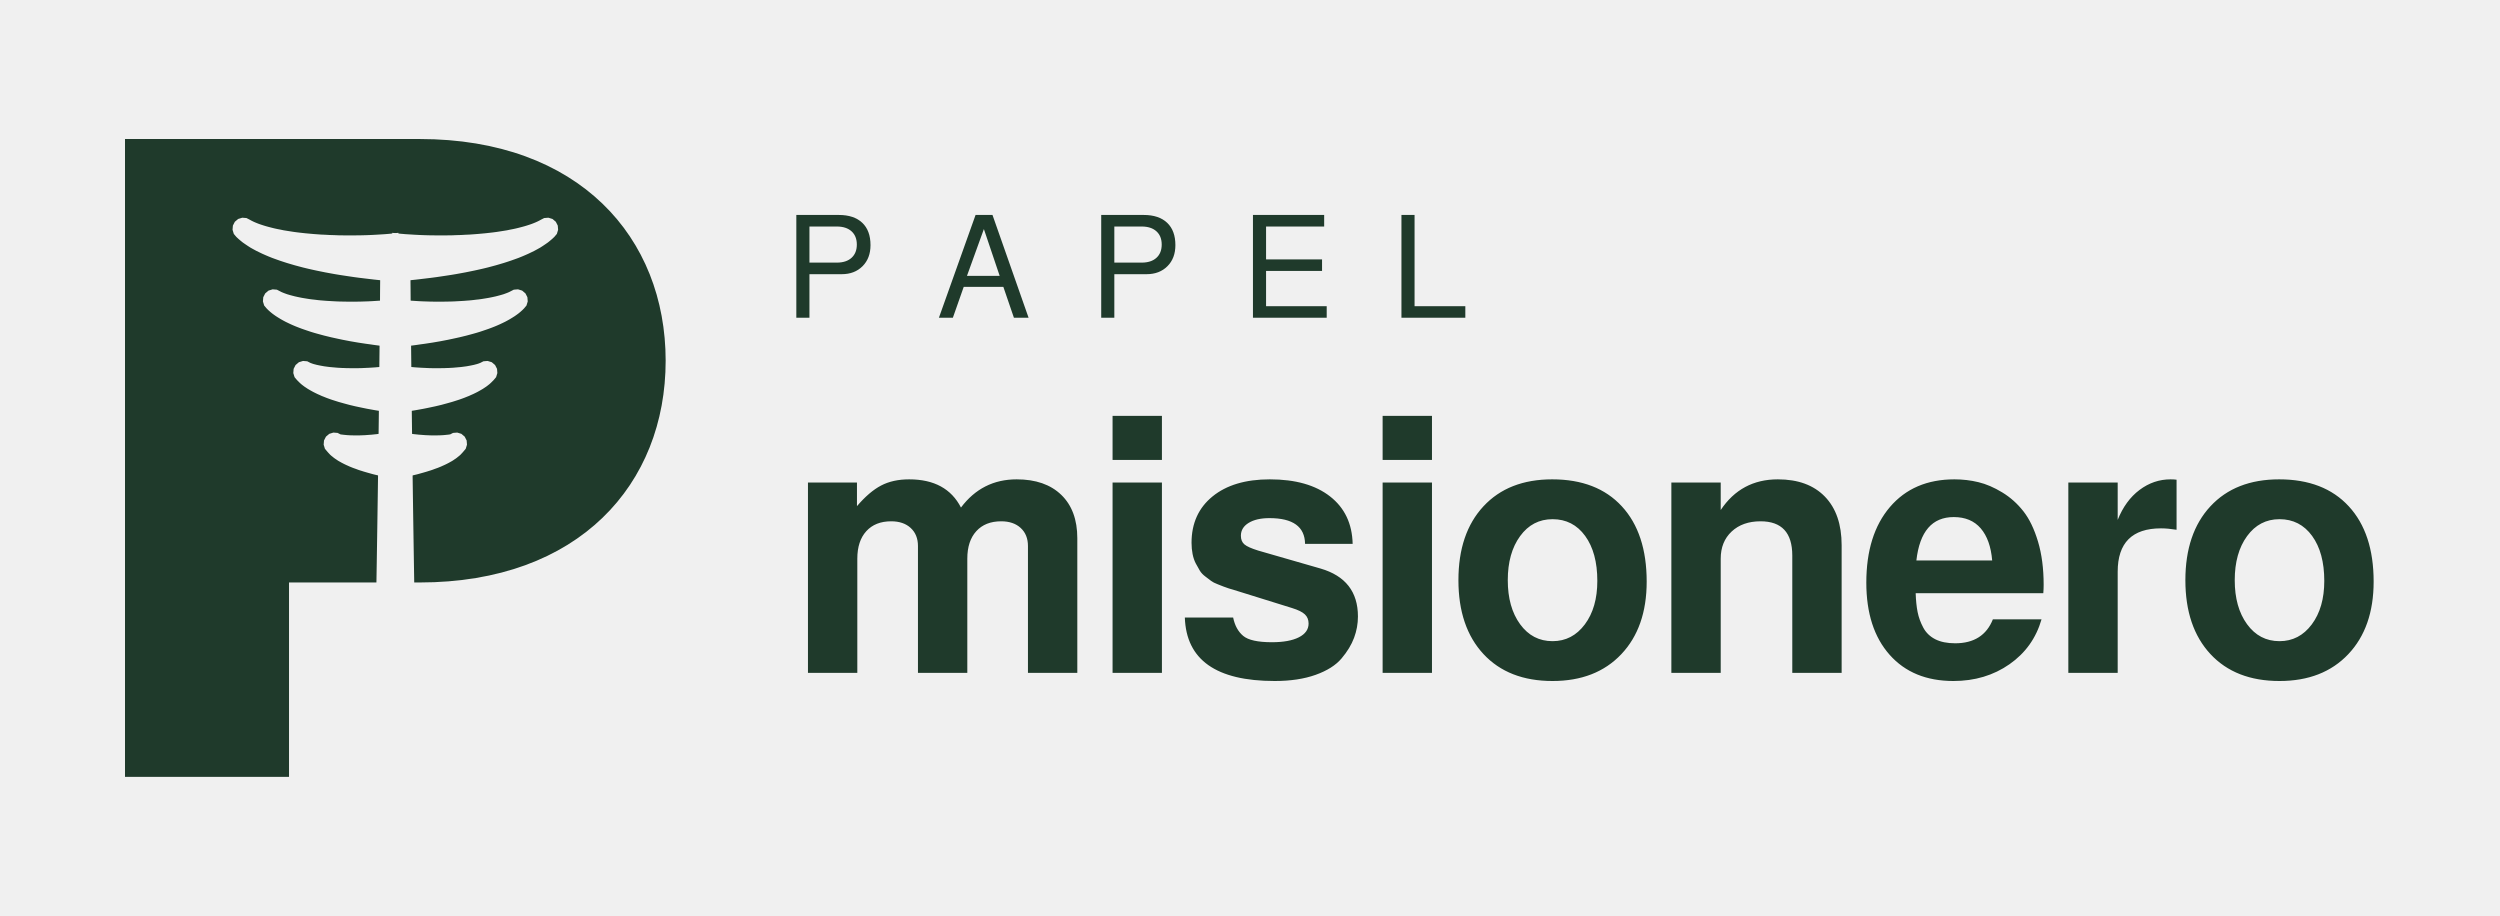
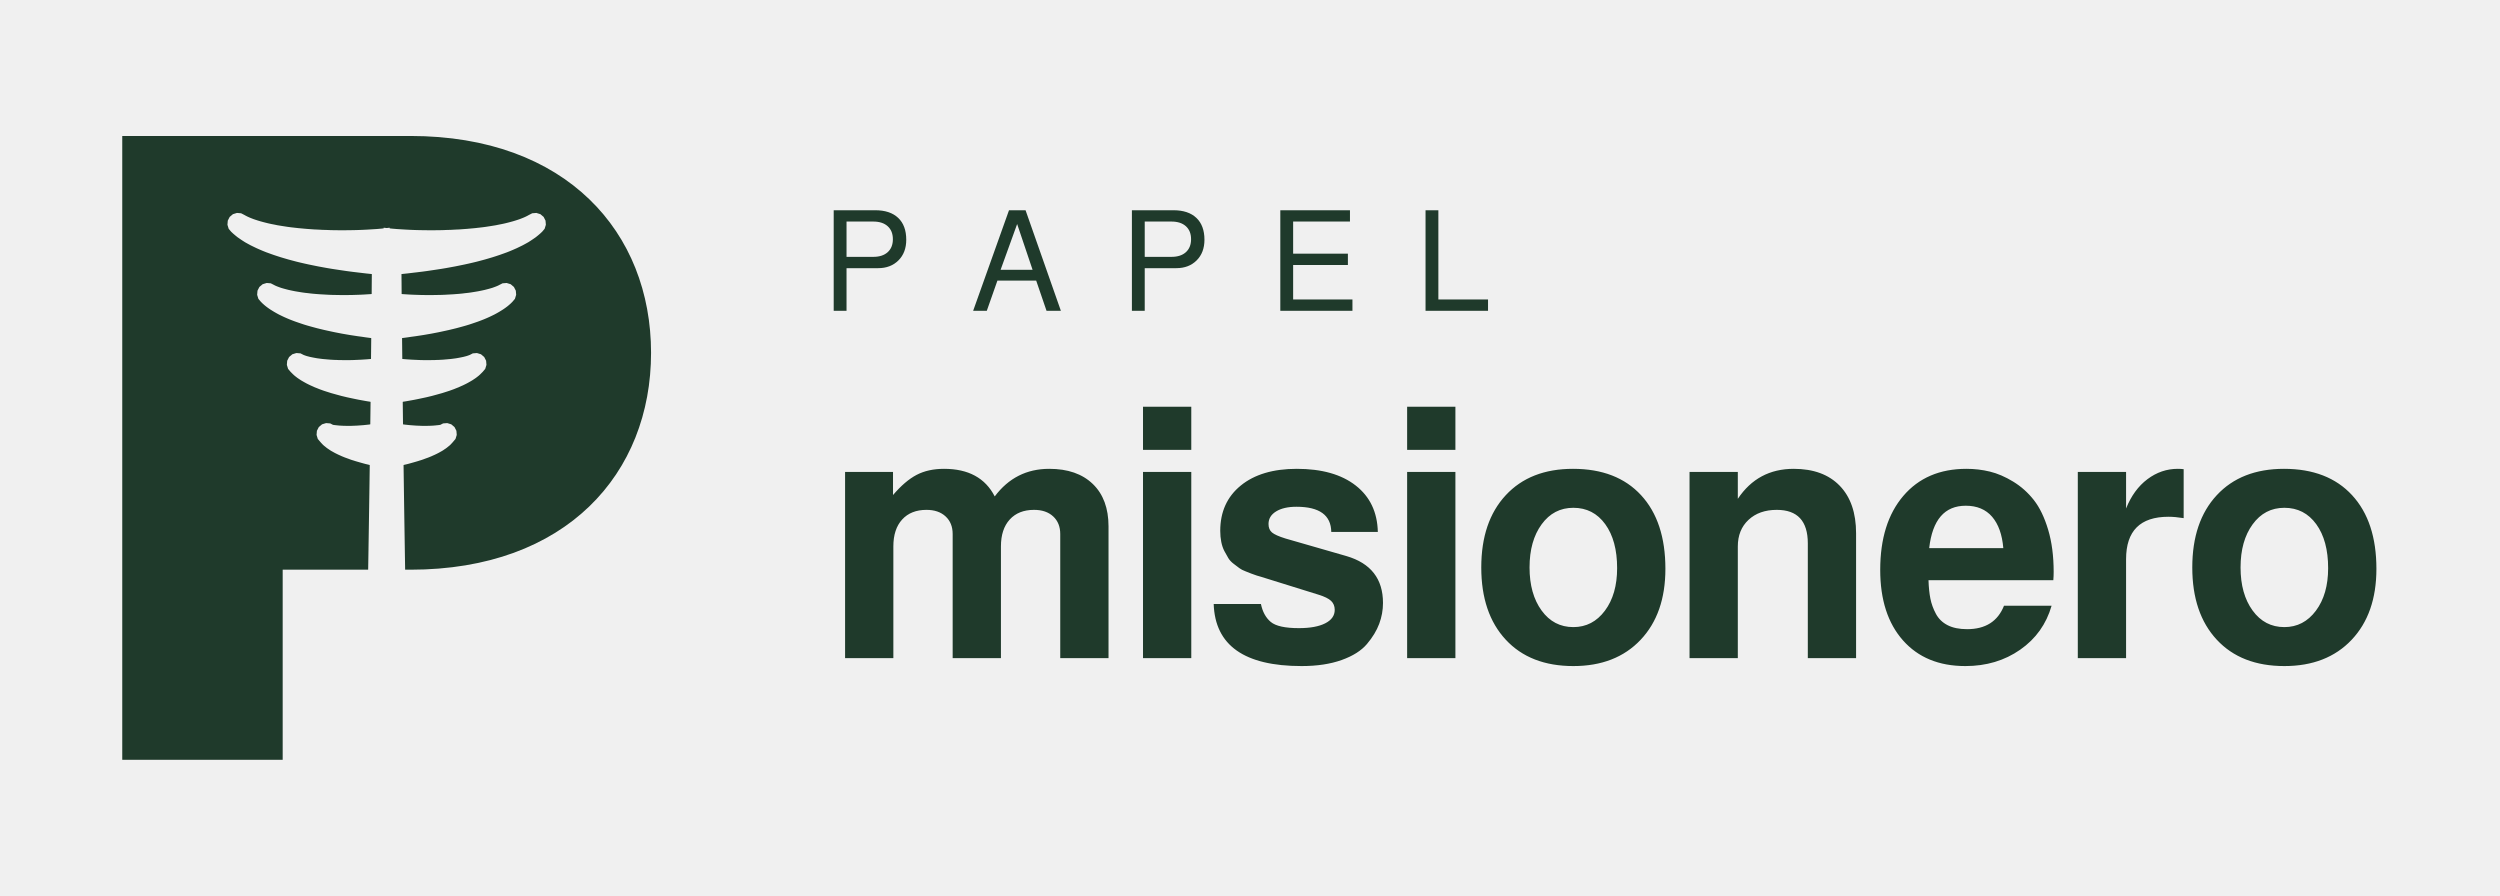
- <svg xmlns="http://www.w3.org/2000/svg" viewBox="0 0 535 196" width="535" height="196">
+ <svg xmlns="http://www.w3.org/2000/svg" viewBox="0 0 547 196" width="547" height="196">
  <g transform="translate(4 20) scale(1.3)">
    <mask id="iA41F3A2B" maskUnits="userSpaceOnUse" x="0" y="0" width="120" height="120">
      <g fill="#fff" stroke="#fff">
        <path d="M18 112 V8 H66 C92 8 106 24 106 44 C106 64 92 80 66 80 H44 V112 Z" />
      </g>
      <g fill="#000" stroke="#000">
        <path d="M62.00 23.50 L61.19 23.59 L60.37 23.66 L59.57 23.71 L58.77 23.76 L57.97 23.80 L57.18 23.83 L56.40 23.85 L55.63 23.86 L54.86 23.87 L54.11 23.87 L53.36 23.86 L52.62 23.85 L51.89 23.82 L51.17 23.80 L50.46 23.76 L49.76 23.73 L49.08 23.68 L48.41 23.63 L47.75 23.57 L47.10 23.51 L46.47 23.44 L45.86 23.37 L45.25 23.29 L44.67 23.20 L44.10 23.11 L43.54 23.02 L43.01 22.91 L42.49 22.81 L41.99 22.70 L41.50 22.58 L41.04 22.46 L40.60 22.34 L40.17 22.21 L39.77 22.08 L39.39 21.95 L39.03 21.81 L38.69 21.67 L38.38 21.53 L38.08 21.38 L37.81 21.23 L37.36 21.00 L36.86 20.96 L36.37 21.11 L35.98 21.44 L35.75 21.89 L35.71 22.39 L35.86 22.88 L36.19 23.27 L36.50 23.56 L36.84 23.85 L37.20 24.14 L37.59 24.41 L37.99 24.68 L38.41 24.95 L38.86 25.20 L39.32 25.45 L39.81 25.69 L40.31 25.93 L40.83 26.16 L41.37 26.39 L41.92 26.61 L42.50 26.82 L43.09 27.03 L43.69 27.23 L44.31 27.43 L44.95 27.62 L45.60 27.81 L46.27 27.99 L46.95 28.17 L47.65 28.34 L48.35 28.50 L49.08 28.66 L49.81 28.81 L50.55 28.96 L51.31 29.10 L52.08 29.24 L52.86 29.37 L53.64 29.49 L54.44 29.61 L55.25 29.73 L56.07 29.84 L56.89 29.94 L57.73 30.04 L58.57 30.14 L59.42 30.23 L60.27 30.31 L61.13 30.40 L62.00 30.50 Z" />
        <path d="M62.00 30.50 L62.87 30.40 L63.73 30.31 L64.58 30.23 L65.43 30.14 L66.27 30.04 L67.11 29.94 L67.93 29.84 L68.75 29.73 L69.56 29.61 L70.36 29.49 L71.14 29.37 L71.92 29.24 L72.69 29.10 L73.45 28.96 L74.19 28.81 L74.92 28.66 L75.65 28.50 L76.35 28.34 L77.05 28.17 L77.73 27.99 L78.40 27.81 L79.05 27.62 L79.69 27.43 L80.31 27.23 L80.91 27.03 L81.50 26.82 L82.08 26.61 L82.63 26.39 L83.17 26.16 L83.69 25.93 L84.19 25.69 L84.68 25.45 L85.14 25.20 L85.59 24.95 L86.01 24.68 L86.41 24.41 L86.80 24.14 L87.16 23.85 L87.50 23.56 L87.81 23.27 L88.14 22.88 L88.29 22.39 L88.25 21.89 L88.02 21.44 L87.63 21.11 L87.14 20.96 L86.64 21.00 L86.19 21.23 L85.92 21.38 L85.62 21.53 L85.31 21.67 L84.97 21.81 L84.61 21.95 L84.23 22.08 L83.83 22.21 L83.40 22.34 L82.96 22.46 L82.50 22.58 L82.01 22.70 L81.51 22.81 L80.99 22.91 L80.46 23.02 L79.90 23.11 L79.33 23.20 L78.75 23.29 L78.14 23.37 L77.53 23.44 L76.90 23.51 L76.25 23.57 L75.59 23.63 L74.92 23.68 L74.24 23.73 L73.54 23.76 L72.83 23.80 L72.11 23.82 L71.38 23.85 L70.64 23.86 L69.89 23.87 L69.14 23.87 L68.37 23.86 L67.60 23.85 L66.82 23.83 L66.03 23.80 L65.23 23.76 L64.43 23.71 L63.63 23.66 L62.81 23.59 L62.00 23.50 Z" />
        <path d="M62.00 34.34 L61.35 34.43 L60.71 34.50 L60.07 34.56 L59.43 34.61 L58.80 34.65 L58.18 34.69 L57.56 34.72 L56.94 34.74 L56.33 34.76 L55.73 34.77 L55.14 34.78 L54.55 34.78 L53.97 34.77 L53.40 34.76 L52.83 34.75 L52.28 34.73 L51.74 34.70 L51.20 34.67 L50.68 34.64 L50.17 34.60 L49.66 34.56 L49.17 34.51 L48.70 34.45 L48.23 34.40 L47.78 34.34 L47.34 34.27 L46.91 34.20 L46.50 34.13 L46.10 34.05 L45.72 33.97 L45.36 33.89 L45.01 33.80 L44.67 33.71 L44.35 33.62 L44.05 33.53 L43.77 33.43 L43.50 33.33 L43.25 33.23 L43.02 33.13 L42.81 33.02 L42.36 32.79 L41.86 32.75 L41.37 32.90 L40.98 33.23 L40.75 33.68 L40.71 34.18 L40.86 34.67 L41.19 35.06 L41.44 35.31 L41.72 35.56 L42.01 35.80 L42.32 36.03 L42.65 36.26 L43.00 36.48 L43.36 36.70 L43.73 36.91 L44.12 37.12 L44.53 37.32 L44.95 37.52 L45.38 37.71 L45.83 37.90 L46.29 38.08 L46.77 38.26 L47.26 38.43 L47.76 38.60 L48.27 38.77 L48.80 38.93 L49.33 39.08 L49.88 39.23 L50.44 39.38 L51.01 39.52 L51.59 39.66 L52.18 39.79 L52.78 39.92 L53.39 40.05 L54.01 40.17 L54.63 40.29 L55.27 40.40 L55.91 40.51 L56.56 40.61 L57.22 40.71 L57.89 40.80 L58.56 40.90 L59.23 40.99 L59.92 41.07 L60.61 41.16 L61.30 41.24 L62.00 41.34 Z" />
        <path d="M62.00 41.34 L62.70 41.24 L63.39 41.16 L64.08 41.07 L64.77 40.99 L65.44 40.90 L66.11 40.80 L66.78 40.71 L67.44 40.61 L68.09 40.51 L68.73 40.40 L69.37 40.29 L69.99 40.17 L70.61 40.05 L71.22 39.92 L71.82 39.79 L72.41 39.66 L72.99 39.52 L73.56 39.38 L74.12 39.23 L74.67 39.08 L75.20 38.93 L75.73 38.77 L76.24 38.60 L76.74 38.43 L77.23 38.26 L77.71 38.08 L78.17 37.90 L78.62 37.71 L79.05 37.52 L79.47 37.32 L79.88 37.12 L80.27 36.91 L80.64 36.70 L81.00 36.48 L81.35 36.26 L81.68 36.03 L81.99 35.80 L82.28 35.56 L82.56 35.31 L82.81 35.06 L83.14 34.67 L83.29 34.18 L83.25 33.68 L83.02 33.23 L82.63 32.90 L82.14 32.75 L81.64 32.79 L81.19 33.02 L80.98 33.13 L80.75 33.23 L80.50 33.33 L80.23 33.43 L79.95 33.53 L79.65 33.62 L79.33 33.71 L78.99 33.80 L78.64 33.89 L78.28 33.97 L77.90 34.05 L77.50 34.13 L77.09 34.20 L76.66 34.27 L76.22 34.34 L75.77 34.40 L75.30 34.45 L74.83 34.51 L74.34 34.56 L73.83 34.60 L73.32 34.64 L72.80 34.67 L72.26 34.70 L71.72 34.73 L71.17 34.75 L70.60 34.76 L70.03 34.77 L69.45 34.78 L68.86 34.78 L68.27 34.77 L67.67 34.76 L67.06 34.74 L66.44 34.72 L65.82 34.69 L65.20 34.65 L64.57 34.61 L63.93 34.56 L63.29 34.50 L62.65 34.43 L62.00 34.34 Z" />
        <path d="M62.00 45.18 L61.52 45.27 L61.05 45.34 L60.57 45.41 L60.10 45.46 L59.63 45.51 L59.17 45.55 L58.71 45.59 L58.25 45.62 L57.80 45.65 L57.36 45.67 L56.91 45.69 L56.48 45.71 L56.05 45.72 L55.62 45.73 L55.21 45.73 L54.80 45.73 L54.39 45.72 L54.00 45.72 L53.61 45.70 L53.23 45.69 L52.86 45.67 L52.49 45.65 L52.14 45.62 L51.80 45.59 L51.46 45.56 L51.14 45.53 L50.82 45.49 L50.52 45.45 L50.22 45.41 L49.94 45.36 L49.67 45.31 L49.41 45.26 L49.17 45.21 L48.93 45.16 L48.71 45.10 L48.51 45.05 L48.31 44.99 L48.13 44.93 L47.97 44.87 L47.81 44.81 L47.36 44.58 L46.86 44.54 L46.37 44.69 L45.98 45.02 L45.75 45.47 L45.71 45.97 L45.86 46.46 L46.19 46.85 L46.39 47.05 L46.60 47.26 L46.82 47.46 L47.06 47.65 L47.31 47.84 L47.58 48.02 L47.85 48.20 L48.14 48.37 L48.44 48.54 L48.75 48.71 L49.07 48.87 L49.40 49.03 L49.74 49.18 L50.09 49.34 L50.45 49.48 L50.82 49.63 L51.20 49.77 L51.59 49.91 L51.99 50.04 L52.40 50.17 L52.81 50.30 L53.24 50.42 L53.67 50.54 L54.11 50.66 L54.55 50.78 L55.01 50.89 L55.47 51.00 L55.94 51.10 L56.41 51.20 L56.89 51.30 L57.38 51.40 L57.87 51.49 L58.37 51.58 L58.88 51.67 L59.39 51.75 L59.90 51.84 L60.42 51.92 L60.94 52.00 L61.47 52.08 L62.00 52.18 Z" />
        <path d="M62.00 52.18 L62.53 52.08 L63.06 52.00 L63.58 51.92 L64.10 51.84 L64.61 51.75 L65.12 51.67 L65.63 51.58 L66.13 51.49 L66.62 51.40 L67.11 51.30 L67.59 51.20 L68.06 51.10 L68.53 51.00 L68.99 50.89 L69.45 50.78 L69.89 50.66 L70.33 50.54 L70.76 50.42 L71.19 50.30 L71.60 50.17 L72.01 50.04 L72.41 49.91 L72.80 49.77 L73.18 49.63 L73.55 49.48 L73.91 49.34 L74.26 49.18 L74.60 49.03 L74.93 48.87 L75.25 48.71 L75.56 48.54 L75.86 48.37 L76.15 48.20 L76.42 48.02 L76.69 47.84 L76.94 47.65 L77.18 47.46 L77.40 47.26 L77.61 47.05 L77.81 46.85 L78.14 46.46 L78.29 45.97 L78.25 45.47 L78.02 45.02 L77.63 44.69 L77.14 44.54 L76.64 44.58 L76.19 44.81 L76.03 44.87 L75.87 44.93 L75.69 44.99 L75.49 45.05 L75.29 45.10 L75.07 45.16 L74.83 45.21 L74.59 45.26 L74.33 45.31 L74.06 45.36 L73.78 45.41 L73.48 45.45 L73.18 45.49 L72.86 45.53 L72.54 45.56 L72.20 45.59 L71.86 45.62 L71.51 45.65 L71.14 45.67 L70.77 45.69 L70.39 45.70 L70.00 45.72 L69.61 45.72 L69.20 45.73 L68.79 45.73 L68.38 45.73 L67.95 45.72 L67.52 45.71 L67.09 45.69 L66.64 45.67 L66.20 45.65 L65.75 45.62 L65.29 45.59 L64.83 45.55 L64.37 45.51 L63.90 45.46 L63.43 45.41 L62.95 45.34 L62.48 45.27 L62.00 45.18 Z" />
        <path d="M62.00 56.02 L61.69 56.11 L61.38 56.19 L61.07 56.25 L60.77 56.31 L60.46 56.37 L60.16 56.42 L59.86 56.46 L59.57 56.50 L59.27 56.54 L58.98 56.58 L58.69 56.61 L58.41 56.64 L58.13 56.67 L57.85 56.69 L57.58 56.71 L57.31 56.73 L57.05 56.75 L56.79 56.76 L56.54 56.77 L56.29 56.78 L56.05 56.79 L55.81 56.79 L55.58 56.79 L55.36 56.79 L55.14 56.79 L54.93 56.78 L54.73 56.78 L54.53 56.77 L54.34 56.76 L54.16 56.75 L53.99 56.74 L53.82 56.72 L53.66 56.71 L53.52 56.69 L53.38 56.68 L53.24 56.66 L53.12 56.65 L53.01 56.63 L52.91 56.62 L52.81 56.60 L52.36 56.37 L51.86 56.33 L51.37 56.48 L50.98 56.81 L50.75 57.26 L50.71 57.76 L50.86 58.25 L51.19 58.64 L51.33 58.80 L51.48 58.96 L51.63 59.12 L51.80 59.27 L51.98 59.41 L52.16 59.56 L52.35 59.70 L52.55 59.83 L52.75 59.97 L52.96 60.10 L53.18 60.22 L53.41 60.35 L53.64 60.47 L53.88 60.59 L54.13 60.71 L54.38 60.82 L54.64 60.94 L54.91 61.05 L55.18 61.16 L55.46 61.26 L55.74 61.36 L56.03 61.47 L56.32 61.57 L56.62 61.66 L56.93 61.76 L57.24 61.85 L57.55 61.94 L57.87 62.03 L58.19 62.12 L58.52 62.21 L58.85 62.29 L59.19 62.37 L59.53 62.45 L59.87 62.53 L60.22 62.61 L60.57 62.69 L60.92 62.76 L61.28 62.84 L61.64 62.92 L62.00 63.02 Z" />
        <path d="M62.00 63.02 L62.36 62.92 L62.72 62.84 L63.08 62.76 L63.43 62.69 L63.78 62.61 L64.13 62.53 L64.47 62.45 L64.81 62.37 L65.15 62.29 L65.48 62.21 L65.81 62.12 L66.13 62.03 L66.45 61.94 L66.76 61.85 L67.07 61.76 L67.38 61.66 L67.68 61.57 L67.97 61.47 L68.26 61.36 L68.54 61.26 L68.82 61.16 L69.09 61.05 L69.36 60.94 L69.62 60.82 L69.87 60.71 L70.12 60.59 L70.36 60.47 L70.59 60.35 L70.82 60.22 L71.04 60.10 L71.25 59.97 L71.45 59.83 L71.65 59.70 L71.84 59.56 L72.02 59.41 L72.20 59.27 L72.37 59.12 L72.52 58.96 L72.67 58.80 L72.81 58.64 L73.14 58.25 L73.29 57.76 L73.25 57.26 L73.02 56.81 L72.63 56.48 L72.14 56.33 L71.64 56.37 L71.19 56.60 L71.09 56.62 L70.99 56.63 L70.88 56.65 L70.76 56.66 L70.62 56.68 L70.48 56.69 L70.34 56.71 L70.18 56.72 L70.01 56.74 L69.84 56.75 L69.66 56.76 L69.47 56.77 L69.27 56.78 L69.07 56.78 L68.86 56.79 L68.64 56.79 L68.42 56.79 L68.19 56.79 L67.95 56.79 L67.71 56.78 L67.46 56.77 L67.21 56.76 L66.95 56.75 L66.69 56.73 L66.42 56.71 L66.15 56.69 L65.87 56.67 L65.59 56.64 L65.31 56.61 L65.02 56.58 L64.73 56.54 L64.43 56.50 L64.14 56.46 L63.84 56.42 L63.54 56.37 L63.23 56.31 L62.93 56.25 L62.62 56.19 L62.31 56.11 L62.00 56.02 Z" />
        <path d="M65.25 112.00 L65.19 110.04 L65.15 108.11 L65.11 106.22 L65.07 104.35 L65.03 102.51 L64.99 100.69 L64.95 98.89 L64.92 97.10 L64.88 95.32 L64.85 93.55 L64.82 91.78 L64.78 90.01 L64.75 88.23 L64.72 86.45 L64.69 84.66 L64.65 82.86 L64.62 81.03 L64.59 79.19 L64.56 77.32 L64.53 75.42 L64.50 73.49 L64.47 71.52 L64.44 69.52 L64.41 67.47 L64.38 65.38 L64.35 63.23 L64.32 61.03 L64.29 58.78 L64.26 56.46 L64.23 54.09 L64.20 51.64 L64.17 49.12 L64.15 46.53 L64.12 43.86 L64.09 41.11 L64.06 38.27 L64.03 35.34 L64.01 32.33 L63.98 29.21 L63.95 26.00 L63.80 25.25 L63.38 24.62 L62.75 24.20 L62.00 24.05 L61.25 24.20 L60.62 24.62 L60.20 25.25 L60.05 26.00 L60.02 29.21 L59.99 32.33 L59.97 35.34 L59.94 38.27 L59.91 41.11 L59.88 43.86 L59.85 46.53 L59.83 49.12 L59.80 51.64 L59.77 54.09 L59.74 56.46 L59.71 58.78 L59.68 61.03 L59.65 63.23 L59.62 65.38 L59.59 67.47 L59.56 69.52 L59.53 71.52 L59.50 73.49 L59.47 75.42 L59.44 77.32 L59.41 79.19 L59.38 81.03 L59.35 82.86 L59.31 84.66 L59.28 86.45 L59.25 88.23 L59.22 90.01 L59.18 91.78 L59.15 93.55 L59.12 95.32 L59.08 97.10 L59.05 98.89 L59.01 100.69 L58.97 102.51 L58.93 104.35 L58.89 106.22 L58.85 108.11 L58.81 110.04 L58.75 112.00 Z" />
      </g>
    </mask>
    <rect width="120" height="120" fill="#1F3A2B" mask="url(#iA41F3A2B)" />
  </g>
-   <path d="M186.288 46.458Q186.288 49.265 184.583 50.97Q182.878 52.675 180.132 52.675H173.221V62.0H170.414V40.0H179.498Q182.757 40.0 184.523 41.675Q186.288 43.35 186.288 46.458ZM173.221 50.2H179.075Q181.097 50.2 182.229 49.174Q183.361 48.148 183.361 46.337Q183.361 44.527 182.229 43.501Q181.097 42.475 179.075 42.475H173.221Z M214.716 55.391H206.236L203.912 62.0H200.925L208.771 40.0H212.392L220.118 62.0H216.979ZM213.931 53.037 210.551 43.018 206.93 53.037Z M251.534 46.458Q251.534 49.265 249.829 50.97Q248.123 52.675 245.377 52.675H238.466V62.0H235.66V40.0H244.743Q248.003 40.0 249.768 41.675Q251.534 43.35 251.534 46.458ZM238.466 50.2H244.321Q246.343 50.2 247.475 49.174Q248.606 48.148 248.606 46.337Q248.606 44.527 247.475 43.501Q246.343 42.475 244.321 42.475H238.466Z M270.938 51.981V59.525H283.915V62.0H268.132V40.0H283.372V42.475H270.938V49.506H282.919V51.981Z M302.716 40.0V59.525H313.58V62.0H299.909V40.0Z M172.904 97.259H183.391V102.314Q186.032 99.221 188.559 97.901Q191.086 96.58 194.557 96.58Q202.554 96.58 205.647 102.616Q210.174 96.58 217.568 96.58Q223.679 96.58 227.112 99.9Q230.545 103.219 230.545 109.18V138.0H219.982V110.84Q219.982 108.425 218.436 106.992Q216.889 105.558 214.248 105.558Q210.853 105.558 208.929 107.671Q207.005 109.783 207.005 113.556V138.0H196.443V110.84Q196.443 108.425 194.896 106.992Q193.35 105.558 190.709 105.558Q187.314 105.558 185.39 107.671Q183.466 109.783 183.466 113.556V138.0H172.904Z M248.652 97.259V138.0H238.089V97.259ZM248.652 83.0V92.431H238.089V83.0Z M263.892 126.155Q264.42 128.72 266.042 130.078Q267.664 131.436 272.191 131.436Q275.888 131.436 277.962 130.38Q280.037 129.324 280.037 127.438Q280.037 126.23 279.245 125.476Q278.453 124.722 276.491 124.118L263.892 120.195Q263.816 120.195 262.986 119.931Q262.156 119.667 261.817 119.516Q261.477 119.365 260.572 119.025Q259.667 118.686 259.176 118.309Q258.686 117.931 257.931 117.366Q257.177 116.8 256.762 116.121Q256.347 115.442 255.894 114.574Q255.442 113.706 255.215 112.575Q254.989 111.443 254.989 110.16Q254.989 103.898 259.478 100.239Q263.967 96.58 271.738 96.58Q279.962 96.58 284.639 100.239Q289.317 103.898 289.468 110.387H279.283Q279.207 104.879 271.663 104.879Q268.871 104.879 267.211 105.898Q265.551 106.916 265.551 108.652Q265.551 109.859 266.306 110.5Q267.06 111.141 269.248 111.82L282.602 115.668Q290.599 118.007 290.599 125.929Q290.599 128.267 289.77 130.493Q288.94 132.719 287.091 134.907Q285.243 137.095 281.546 138.415Q277.849 139.735 272.794 139.735Q254.008 139.735 253.556 126.155Z M306.443 97.259V138.0H295.881V97.259ZM306.443 83.0V92.431H295.881V83.0Z M332.17 96.58Q341.752 96.58 347.071 102.352Q352.39 108.123 352.39 118.46Q352.39 128.267 346.957 134.001Q341.525 139.735 332.246 139.735Q322.815 139.735 317.458 133.964Q312.102 128.192 312.102 118.158Q312.102 108.123 317.458 102.352Q322.815 96.58 332.17 96.58ZM332.246 105.106Q327.945 105.106 325.305 108.727Q322.664 112.348 322.664 118.158Q322.664 123.967 325.305 127.588Q327.945 131.21 332.246 131.21Q336.471 131.21 339.149 127.626Q341.827 124.043 341.827 118.309Q341.827 112.273 339.224 108.689Q336.621 105.106 332.246 105.106Z M357.671 97.259H368.233V103.144Q372.609 96.58 380.455 96.58Q386.944 96.58 390.527 100.277Q394.111 103.974 394.111 110.689V138.0H383.549V112.877Q383.549 105.558 376.759 105.558Q372.911 105.558 370.572 107.746Q368.233 109.934 368.233 113.556V138.0H357.671Z M418.254 96.58Q420.894 96.58 423.384 97.184Q425.874 97.787 428.477 99.372Q431.08 100.956 433.003 103.408Q434.927 105.86 436.134 109.896Q437.342 113.933 437.342 119.139Q437.342 120.044 437.266 120.949H409.955Q410.03 123.288 410.37 124.986Q410.709 126.683 411.577 128.305Q412.444 129.927 414.142 130.795Q415.84 131.663 418.405 131.663Q424.44 131.663 426.477 126.532H436.889Q435.154 132.568 430.023 136.152Q424.893 139.735 418.027 139.735Q409.351 139.735 404.372 134.115Q399.392 128.494 399.392 118.686Q399.392 108.425 404.447 102.503Q409.502 96.58 418.254 96.58ZM426.326 113.933Q425.949 109.481 423.874 107.067Q421.8 104.653 418.103 104.653Q411.162 104.653 410.106 113.933Z M442.623 97.259H453.185V105.257Q454.845 101.107 457.863 98.844Q460.881 96.58 464.502 96.58Q465.181 96.58 465.785 96.656V107.369Q463.898 107.067 462.465 107.067Q453.185 107.067 453.185 116.347V138.0H442.623Z M487.739 96.58Q497.321 96.58 502.64 102.352Q507.959 108.123 507.959 118.46Q507.959 128.267 502.527 134.001Q497.095 139.735 487.815 139.735Q478.384 139.735 473.027 133.964Q467.671 128.192 467.671 118.158Q467.671 108.123 473.027 102.352Q478.384 96.58 487.739 96.58ZM487.815 105.106Q483.514 105.106 480.874 108.727Q478.233 112.348 478.233 118.158Q478.233 123.967 480.874 127.588Q483.514 131.21 487.815 131.21Q492.04 131.21 494.718 127.626Q497.396 124.043 497.396 118.309Q497.396 112.273 494.794 108.689Q492.191 105.106 487.815 105.106Z" fill="#1F3A2B" transform="translate(0 6)" />
+   <path d="M198.288 46.458Q198.288 49.265 196.583 50.97Q194.878 52.675 192.132 52.675H185.221V62.0H182.414V40.0H191.498Q194.757 40.0 196.523 41.675Q198.288 43.35 198.288 46.458ZM185.221 50.2H191.075Q193.097 50.2 194.229 49.174Q195.361 48.148 195.361 46.337Q195.361 44.527 194.229 43.501Q193.097 42.475 191.075 42.475H185.221Z M226.716 55.391H218.236L215.912 62.0H212.925L220.771 40.0H224.392L232.118 62.0H228.979ZM225.931 53.037 222.551 43.018 218.93 53.037Z M263.534 46.458Q263.534 49.265 261.829 50.97Q260.123 52.675 257.377 52.675H250.466V62.0H247.66V40.0H256.743Q260.003 40.0 261.768 41.675Q263.534 43.35 263.534 46.458ZM250.466 50.2H256.321Q258.343 50.2 259.475 49.174Q260.606 48.148 260.606 46.337Q260.606 44.527 259.475 43.501Q258.343 42.475 256.321 42.475H250.466Z M282.938 51.981V59.525H295.915V62.0H280.132V40.0H295.372V42.475H282.938V49.506H294.919V51.981Z M314.716 40.0V59.525H325.58V62.0H311.909V40.0Z M184.904 97.259H195.391V102.314Q198.032 99.221 200.559 97.901Q203.086 96.58 206.557 96.58Q214.554 96.58 217.647 102.616Q222.174 96.58 229.568 96.58Q235.679 96.58 239.112 99.9Q242.545 103.219 242.545 109.18V138.0H231.982V110.84Q231.982 108.425 230.436 106.992Q228.889 105.558 226.248 105.558Q222.853 105.558 220.929 107.671Q219.005 109.783 219.005 113.556V138.0H208.443V110.84Q208.443 108.425 206.896 106.992Q205.35 105.558 202.709 105.558Q199.314 105.558 197.39 107.671Q195.466 109.783 195.466 113.556V138.0H184.904Z M260.652 97.259V138.0H250.089V97.259ZM260.652 83.0V92.431H250.089V83.0Z M275.892 126.155Q276.42 128.72 278.042 130.078Q279.664 131.436 284.191 131.436Q287.888 131.436 289.962 130.38Q292.037 129.324 292.037 127.438Q292.037 126.23 291.245 125.476Q290.453 124.722 288.491 124.118L275.892 120.195Q275.816 120.195 274.986 119.931Q274.156 119.667 273.817 119.516Q273.477 119.365 272.572 119.025Q271.667 118.686 271.176 118.309Q270.686 117.931 269.931 117.366Q269.177 116.8 268.762 116.121Q268.347 115.442 267.894 114.574Q267.442 113.706 267.215 112.575Q266.989 111.443 266.989 110.16Q266.989 103.898 271.478 100.239Q275.967 96.58 283.738 96.58Q291.962 96.58 296.639 100.239Q301.317 103.898 301.468 110.387H291.283Q291.207 104.879 283.663 104.879Q280.871 104.879 279.211 105.898Q277.551 106.916 277.551 108.652Q277.551 109.859 278.306 110.5Q279.06 111.141 281.248 111.82L294.602 115.668Q302.599 118.007 302.599 125.929Q302.599 128.267 301.77 130.493Q300.94 132.719 299.091 134.907Q297.243 137.095 293.546 138.415Q289.849 139.735 284.794 139.735Q266.008 139.735 265.556 126.155Z M318.443 97.259V138.0H307.881V97.259ZM318.443 83.0V92.431H307.881V83.0Z M344.17 96.58Q353.752 96.58 359.071 102.352Q364.39 108.123 364.39 118.46Q364.39 128.267 358.957 134.001Q353.525 139.735 344.246 139.735Q334.815 139.735 329.458 133.964Q324.102 128.192 324.102 118.158Q324.102 108.123 329.458 102.352Q334.815 96.58 344.17 96.58ZM344.246 105.106Q339.945 105.106 337.305 108.727Q334.664 112.348 334.664 118.158Q334.664 123.967 337.305 127.588Q339.945 131.21 344.246 131.21Q348.471 131.21 351.149 127.626Q353.827 124.043 353.827 118.309Q353.827 112.273 351.224 108.689Q348.621 105.106 344.246 105.106Z M369.671 97.259H380.233V103.144Q384.609 96.58 392.455 96.58Q398.944 96.58 402.527 100.277Q406.111 103.974 406.111 110.689V138.0H395.549V112.877Q395.549 105.558 388.759 105.558Q384.911 105.558 382.572 107.746Q380.233 109.934 380.233 113.556V138.0H369.671Z M430.254 96.58Q432.894 96.58 435.384 97.184Q437.874 97.787 440.477 99.372Q443.08 100.956 445.003 103.408Q446.927 105.86 448.134 109.896Q449.342 113.933 449.342 119.139Q449.342 120.044 449.266 120.949H421.955Q422.03 123.288 422.37 124.986Q422.709 126.683 423.577 128.305Q424.444 129.927 426.142 130.795Q427.84 131.663 430.405 131.663Q436.44 131.663 438.477 126.532H448.889Q447.154 132.568 442.023 136.152Q436.893 139.735 430.027 139.735Q421.351 139.735 416.372 134.115Q411.392 128.494 411.392 118.686Q411.392 108.425 416.447 102.503Q421.502 96.58 430.254 96.58ZM438.326 113.933Q437.949 109.481 435.874 107.067Q433.8 104.653 430.103 104.653Q423.162 104.653 422.106 113.933Z M454.623 97.259H465.185V105.257Q466.845 101.107 469.863 98.844Q472.881 96.58 476.502 96.58Q477.181 96.58 477.785 96.656V107.369Q475.898 107.067 474.465 107.067Q465.185 107.067 465.185 116.347V138.0H454.623Z M499.739 96.58Q509.321 96.58 514.64 102.352Q519.959 108.123 519.959 118.46Q519.959 128.267 514.527 134.001Q509.095 139.735 499.815 139.735Q490.384 139.735 485.027 133.964Q479.671 128.192 479.671 118.158Q479.671 108.123 485.027 102.352Q490.384 96.58 499.739 96.58ZM499.815 105.106Q495.514 105.106 492.874 108.727Q490.233 112.348 490.233 118.158Q490.233 123.967 492.874 127.588Q495.514 131.21 499.815 131.21Q504.04 131.21 506.718 127.626Q509.396 124.043 509.396 118.309Q509.396 112.273 506.794 108.689Q504.191 105.106 499.815 105.106Z" fill="#1F3A2B" transform="translate(0 6)" />
</svg>
